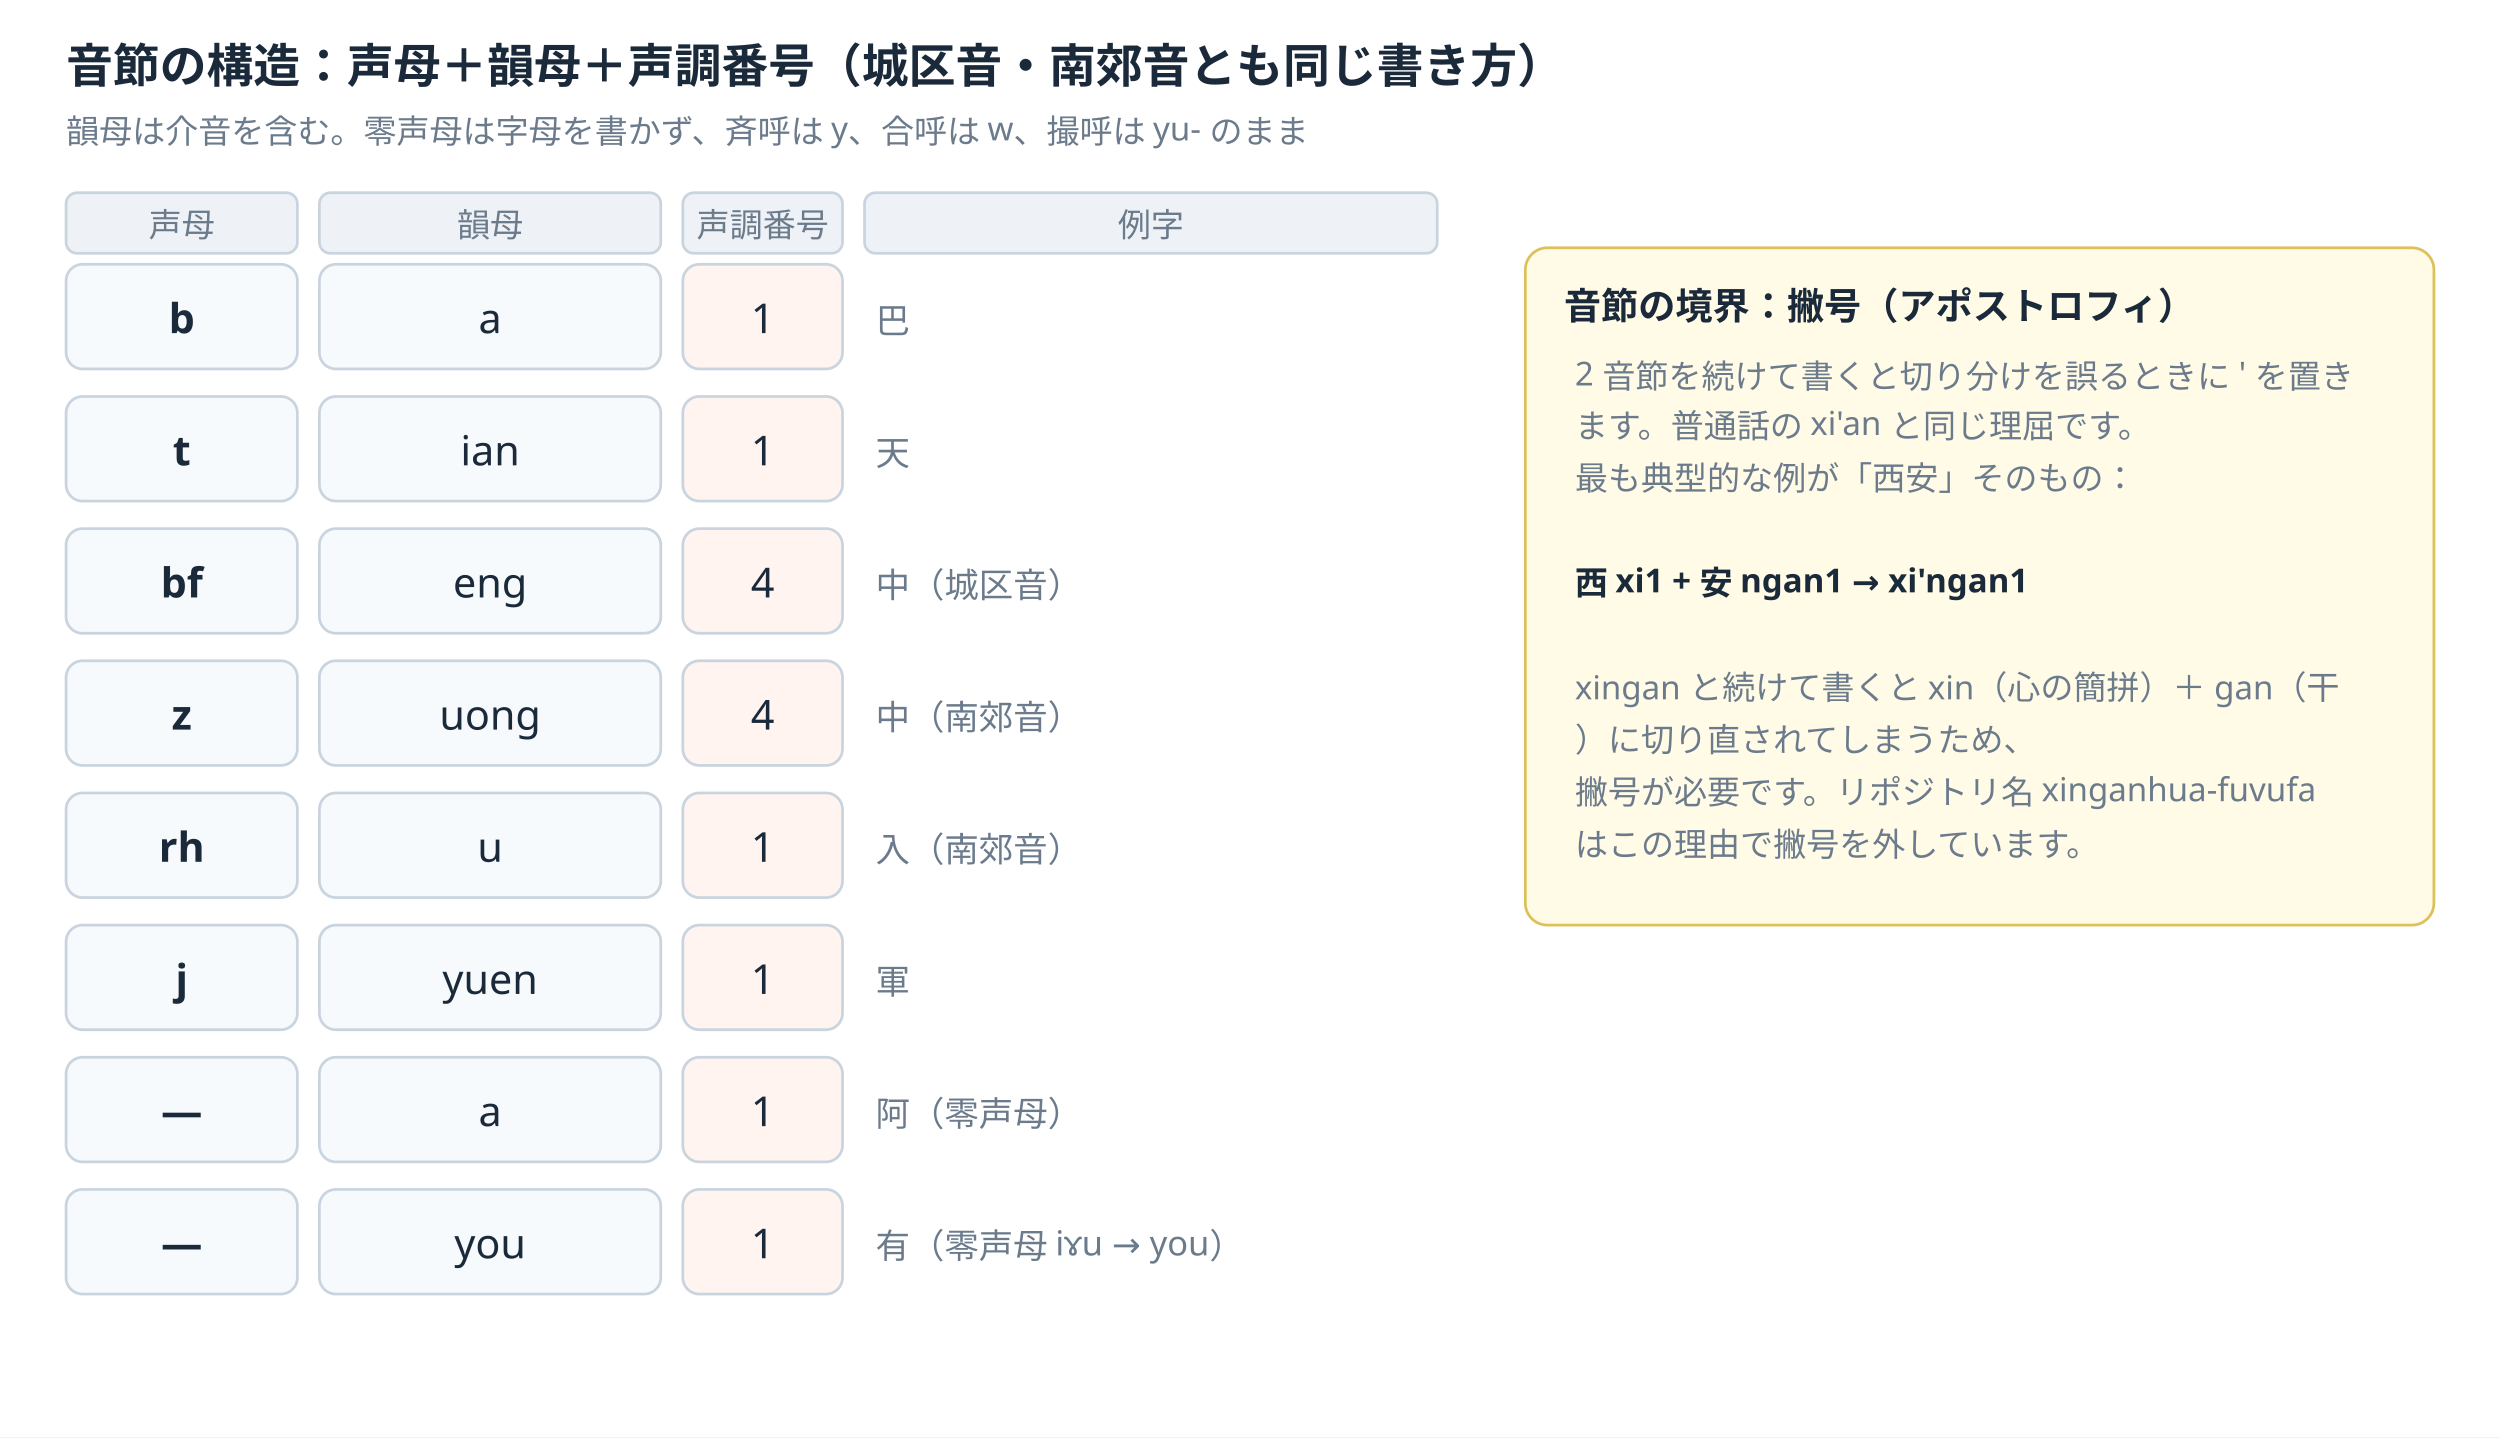
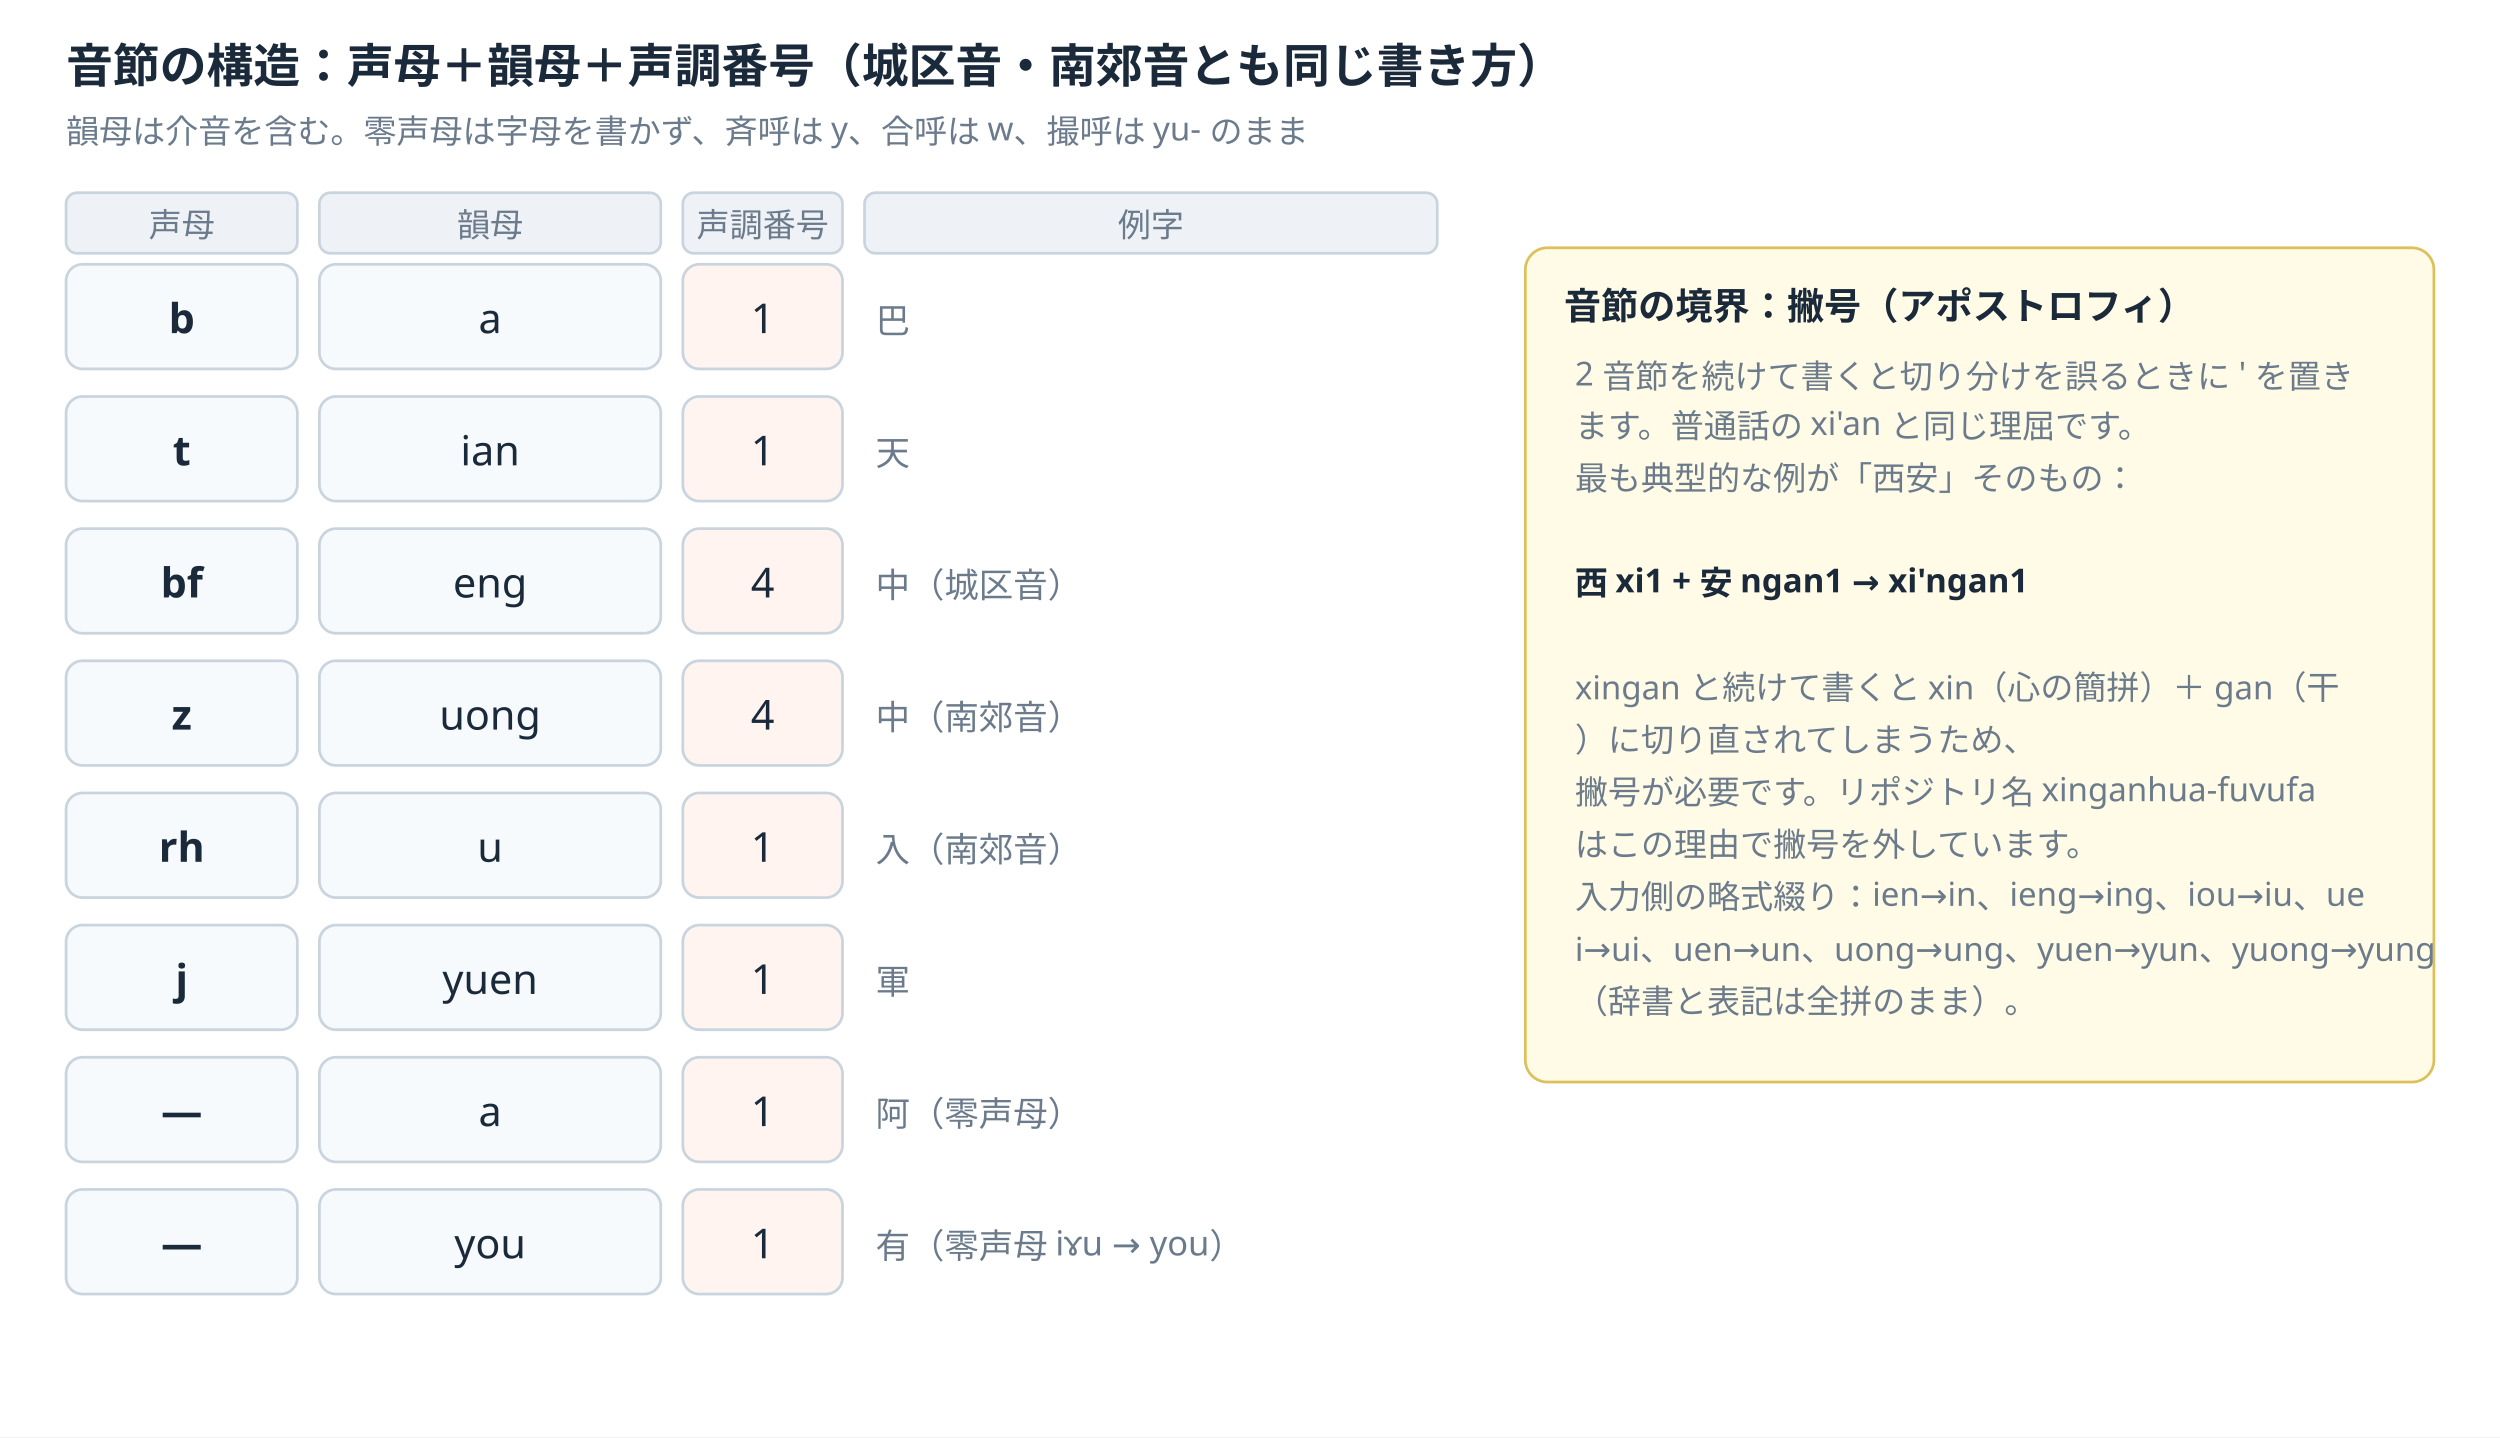
<svg xmlns="http://www.w3.org/2000/svg" width="908" height="522" viewBox="0 0 908 522" font-family="'Noto Sans JP','Hiragino Sans','Yu Gothic','Meiryo','Noto Sans SC',sans-serif">
  <rect width="908" height="522" fill="#ffffff" />
  <text x="24" y="30" font-size="17" fill="#1b2a3a" font-weight="bold" text-anchor="start">音節の構造：声母＋韻母＋声調番号（城区音・南郊音とも同じ書き方）</text>
  <text x="24" y="52" font-size="12" fill="#6b7b8c" font-weight="normal" text-anchor="start">韻母は介音を含む。零声母は字母を書かず、斉呼は y、合呼は w、撮呼は yu- のまま</text>
  <rect x="24" y="70" width="84" height="22" rx="4" fill="#eef2f6" stroke="#c9d4de" />
  <text x="66" y="86" font-size="12" fill="#6b7b8c" font-weight="normal" text-anchor="middle">声母</text>
  <rect x="116" y="70" width="124" height="22" rx="4" fill="#eef2f6" stroke="#c9d4de" />
  <text x="178" y="86" font-size="12" fill="#6b7b8c" font-weight="normal" text-anchor="middle">韻母</text>
  <rect x="248" y="70" width="58" height="22" rx="4" fill="#eef2f6" stroke="#c9d4de" />
  <text x="277" y="86" font-size="12" fill="#6b7b8c" font-weight="normal" text-anchor="middle">声調番号</text>
  <rect x="314" y="70" width="208" height="22" rx="4" fill="#eef2f6" stroke="#c9d4de" />
  <text x="418" y="86" font-size="12" fill="#6b7b8c" font-weight="normal" text-anchor="middle">例字</text>
  <rect x="24" y="96" width="84" height="38" rx="6" fill="#f7fafc" stroke="#c9d4de" />
  <text x="66" y="121" font-size="15" fill="#1b2a3a" font-weight="bold" text-anchor="middle">b</text>
  <rect x="116" y="96" width="124" height="38" rx="6" fill="#f7fafc" stroke="#c9d4de" />
  <text x="178" y="121" font-size="15" fill="#1b2a3a" font-weight="normal" text-anchor="middle">a</text>
  <rect x="248" y="96" width="58" height="38" rx="6" fill="#fff4f0" stroke="#c9d4de" />
  <text x="277" y="121" font-size="15" fill="#1b2a3a" font-weight="normal" text-anchor="middle">1</text>
  <text x="318" y="121" font-size="12.5" fill="#6b7b8c" font-weight="normal" text-anchor="start">巴</text>
  <rect x="24" y="144" width="84" height="38" rx="6" fill="#f7fafc" stroke="#c9d4de" />
  <text x="66" y="169" font-size="15" fill="#1b2a3a" font-weight="bold" text-anchor="middle">t</text>
  <rect x="116" y="144" width="124" height="38" rx="6" fill="#f7fafc" stroke="#c9d4de" />
  <text x="178" y="169" font-size="15" fill="#1b2a3a" font-weight="normal" text-anchor="middle">ian</text>
  <rect x="248" y="144" width="58" height="38" rx="6" fill="#fff4f0" stroke="#c9d4de" />
  <text x="277" y="169" font-size="15" fill="#1b2a3a" font-weight="normal" text-anchor="middle">1</text>
  <text x="318" y="169" font-size="12.5" fill="#6b7b8c" font-weight="normal" text-anchor="start">天</text>
  <rect x="24" y="192" width="84" height="38" rx="6" fill="#f7fafc" stroke="#c9d4de" />
  <text x="66" y="217" font-size="15" fill="#1b2a3a" font-weight="bold" text-anchor="middle">bf</text>
  <rect x="116" y="192" width="124" height="38" rx="6" fill="#f7fafc" stroke="#c9d4de" />
  <text x="178" y="217" font-size="15" fill="#1b2a3a" font-weight="normal" text-anchor="middle">eng</text>
  <rect x="248" y="192" width="58" height="38" rx="6" fill="#fff4f0" stroke="#c9d4de" />
  <text x="277" y="217" font-size="15" fill="#1b2a3a" font-weight="normal" text-anchor="middle">4</text>
  <text x="318" y="217" font-size="12.5" fill="#6b7b8c" font-weight="normal" text-anchor="start">中（城区音）</text>
  <rect x="24" y="240" width="84" height="38" rx="6" fill="#f7fafc" stroke="#c9d4de" />
  <text x="66" y="265" font-size="15" fill="#1b2a3a" font-weight="bold" text-anchor="middle">z</text>
  <rect x="116" y="240" width="124" height="38" rx="6" fill="#f7fafc" stroke="#c9d4de" />
  <text x="178" y="265" font-size="15" fill="#1b2a3a" font-weight="normal" text-anchor="middle">uong</text>
  <rect x="248" y="240" width="58" height="38" rx="6" fill="#fff4f0" stroke="#c9d4de" />
  <text x="277" y="265" font-size="15" fill="#1b2a3a" font-weight="normal" text-anchor="middle">4</text>
  <text x="318" y="265" font-size="12.5" fill="#6b7b8c" font-weight="normal" text-anchor="start">中（南郊音）</text>
  <rect x="24" y="288" width="84" height="38" rx="6" fill="#f7fafc" stroke="#c9d4de" />
  <text x="66" y="313" font-size="15" fill="#1b2a3a" font-weight="bold" text-anchor="middle">rh</text>
  <rect x="116" y="288" width="124" height="38" rx="6" fill="#f7fafc" stroke="#c9d4de" />
  <text x="178" y="313" font-size="15" fill="#1b2a3a" font-weight="normal" text-anchor="middle">u</text>
  <rect x="248" y="288" width="58" height="38" rx="6" fill="#fff4f0" stroke="#c9d4de" />
  <text x="277" y="313" font-size="15" fill="#1b2a3a" font-weight="normal" text-anchor="middle">1</text>
  <text x="318" y="313" font-size="12.5" fill="#6b7b8c" font-weight="normal" text-anchor="start">入（南郊音）</text>
  <rect x="24" y="336" width="84" height="38" rx="6" fill="#f7fafc" stroke="#c9d4de" />
  <text x="66" y="361" font-size="15" fill="#1b2a3a" font-weight="bold" text-anchor="middle">j</text>
  <rect x="116" y="336" width="124" height="38" rx="6" fill="#f7fafc" stroke="#c9d4de" />
  <text x="178" y="361" font-size="15" fill="#1b2a3a" font-weight="normal" text-anchor="middle">yuen</text>
  <rect x="248" y="336" width="58" height="38" rx="6" fill="#fff4f0" stroke="#c9d4de" />
  <text x="277" y="361" font-size="15" fill="#1b2a3a" font-weight="normal" text-anchor="middle">1</text>
  <text x="318" y="361" font-size="12.5" fill="#6b7b8c" font-weight="normal" text-anchor="start">軍</text>
  <rect x="24" y="384" width="84" height="38" rx="6" fill="#f7fafc" stroke="#c9d4de" />
  <text x="66" y="409" font-size="15" fill="#1b2a3a" font-weight="bold" text-anchor="middle">—</text>
  <rect x="116" y="384" width="124" height="38" rx="6" fill="#f7fafc" stroke="#c9d4de" />
  <text x="178" y="409" font-size="15" fill="#1b2a3a" font-weight="normal" text-anchor="middle">a</text>
  <rect x="248" y="384" width="58" height="38" rx="6" fill="#fff4f0" stroke="#c9d4de" />
  <text x="277" y="409" font-size="15" fill="#1b2a3a" font-weight="normal" text-anchor="middle">1</text>
  <text x="318" y="409" font-size="12.5" fill="#6b7b8c" font-weight="normal" text-anchor="start">阿（零声母）</text>
  <rect x="24" y="432" width="84" height="38" rx="6" fill="#f7fafc" stroke="#c9d4de" />
  <text x="66" y="457" font-size="15" fill="#1b2a3a" font-weight="bold" text-anchor="middle">—</text>
  <rect x="116" y="432" width="124" height="38" rx="6" fill="#f7fafc" stroke="#c9d4de" />
  <text x="178" y="457" font-size="15" fill="#1b2a3a" font-weight="normal" text-anchor="middle">you</text>
  <rect x="248" y="432" width="58" height="38" rx="6" fill="#fff4f0" stroke="#c9d4de" />
  <text x="277" y="457" font-size="15" fill="#1b2a3a" font-weight="normal" text-anchor="middle">1</text>
  <text x="318" y="457" font-size="12.5" fill="#6b7b8c" font-weight="normal" text-anchor="start">有（零声母 iɤu → you）</text>
-   <rect x="554" y="90" width="330" height="246" rx="8" fill="#fffbe6" stroke="#dcc05a" />
+   <rect x="554" y="90" width="330" height="303" rx="8" fill="#fffbe6" stroke="#dcc05a" />
  <text x="568" y="116" font-size="13.5" fill="#1b2a3a" font-weight="bold" text-anchor="start">音節の境界：撇号（アポストロフィ）</text>
  <text x="572" y="140" font-size="12" fill="#6b7b8c" font-weight="normal" text-anchor="start">2 音節を続けて書くと切り分けを誤るときに ' を置き</text>
  <text x="572" y="159" font-size="12" fill="#6b7b8c" font-weight="normal" text-anchor="start">ます。普通話の xi'an と同じ理屈です。</text>
  <text x="572" y="178" font-size="12" fill="#6b7b8c" font-weight="normal" text-anchor="start">最も典型的な例が「西安」そのもの：</text>
  <text x="572" y="197" font-size="12" fill="#6b7b8c" font-weight="normal" text-anchor="start" />
  <text x="572" y="216" font-size="12" fill="#1b2a3a" font-weight="bold" text-anchor="start">    西 xi1 + 安 ngan1  →  xi'ngan1</text>
  <text x="572" y="235" font-size="12" fill="#6b7b8c" font-weight="normal" text-anchor="start" />
  <text x="572" y="254" font-size="12" fill="#6b7b8c" font-weight="normal" text-anchor="start">xingan と続けて書くと xin（心の簡拼）＋ gan（干</text>
  <text x="572" y="273" font-size="12" fill="#6b7b8c" font-weight="normal" text-anchor="start">）に切り直されてしまうため、</text>
  <text x="572" y="292" font-size="12" fill="#6b7b8c" font-weight="normal" text-anchor="start">撇号が必要です。リポジトリ名 xinganhua-fuvufa </text>
  <text x="572" y="311" font-size="12" fill="#6b7b8c" font-weight="normal" text-anchor="start">はこの理由で撇号を外しています。</text>
+   <text x="572" y="330" font-size="12" fill="#6b7b8c" font-weight="normal" text-anchor="start">入力側の略式綴り：ien→in、ieng→ing、iou→iu、ue</text>
+   <text x="572" y="349" font-size="12" fill="#6b7b8c" font-weight="normal" text-anchor="start">i→ui、uen→un、uong→ung、yuen→yun、yuong→yung</text>
+   <text x="572" y="368" font-size="12" fill="#6b7b8c" font-weight="normal" text-anchor="start">（辞書と表記は全拼のまま）。</text>
</svg>
